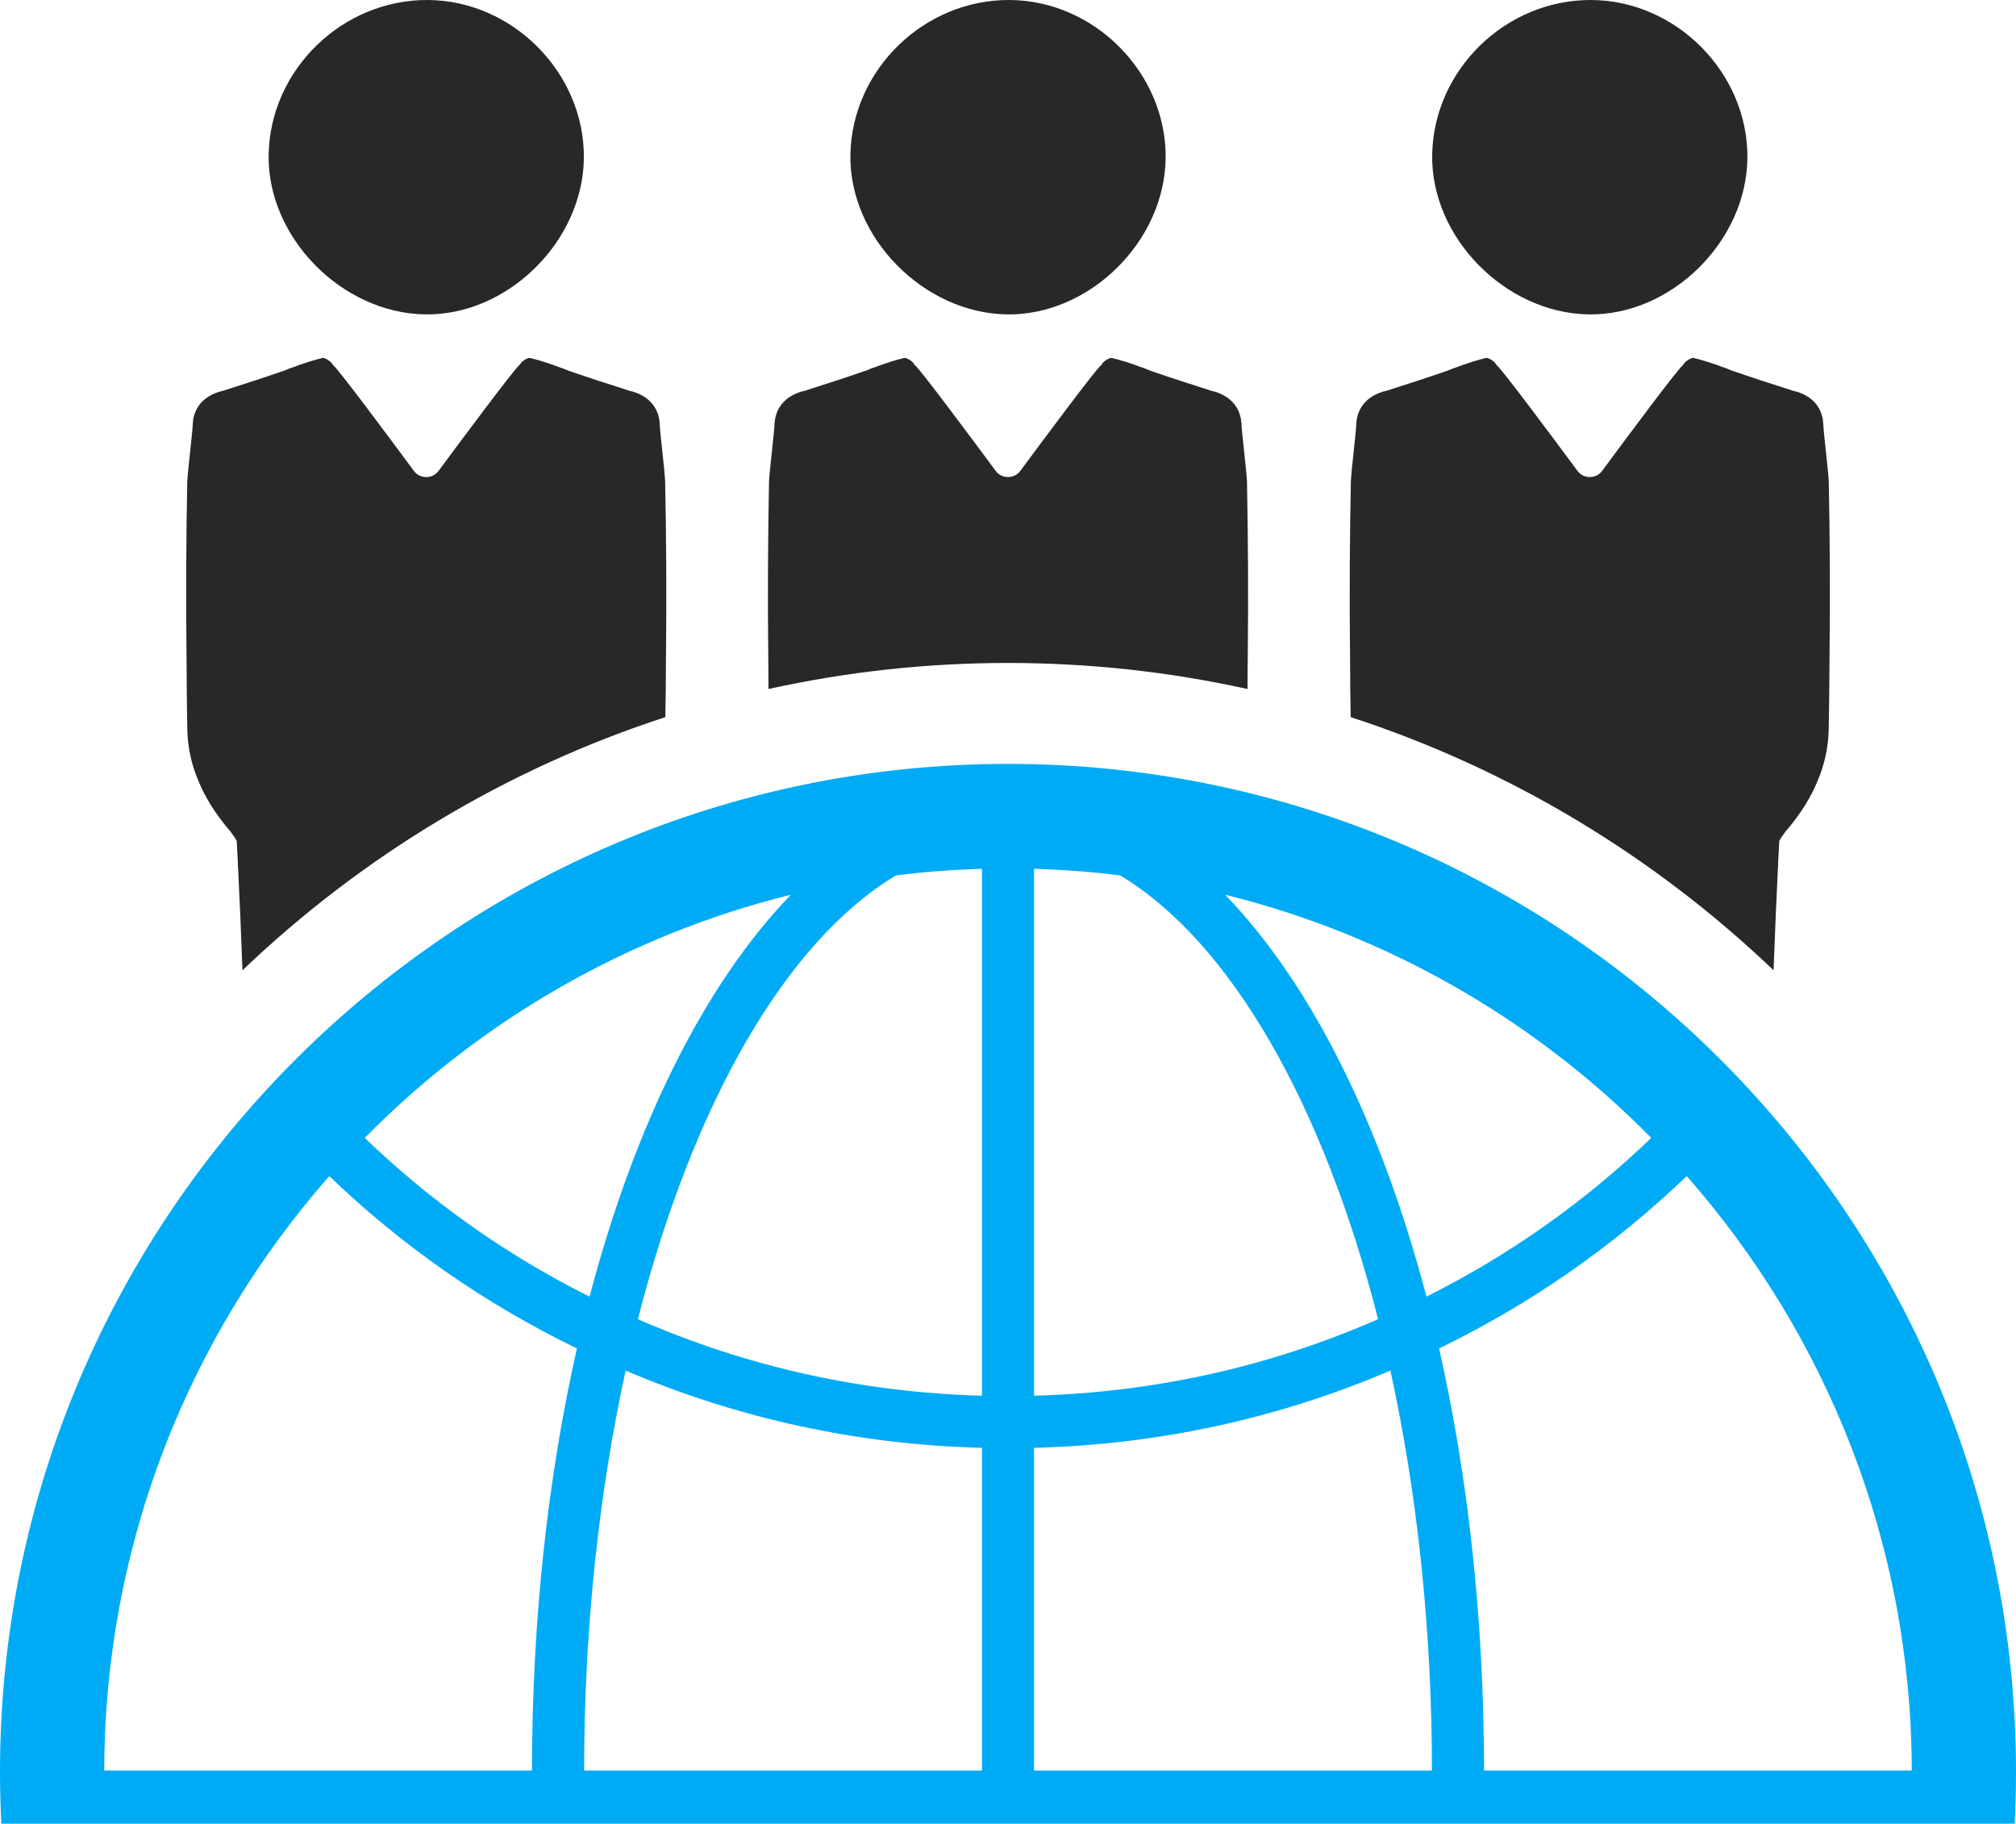
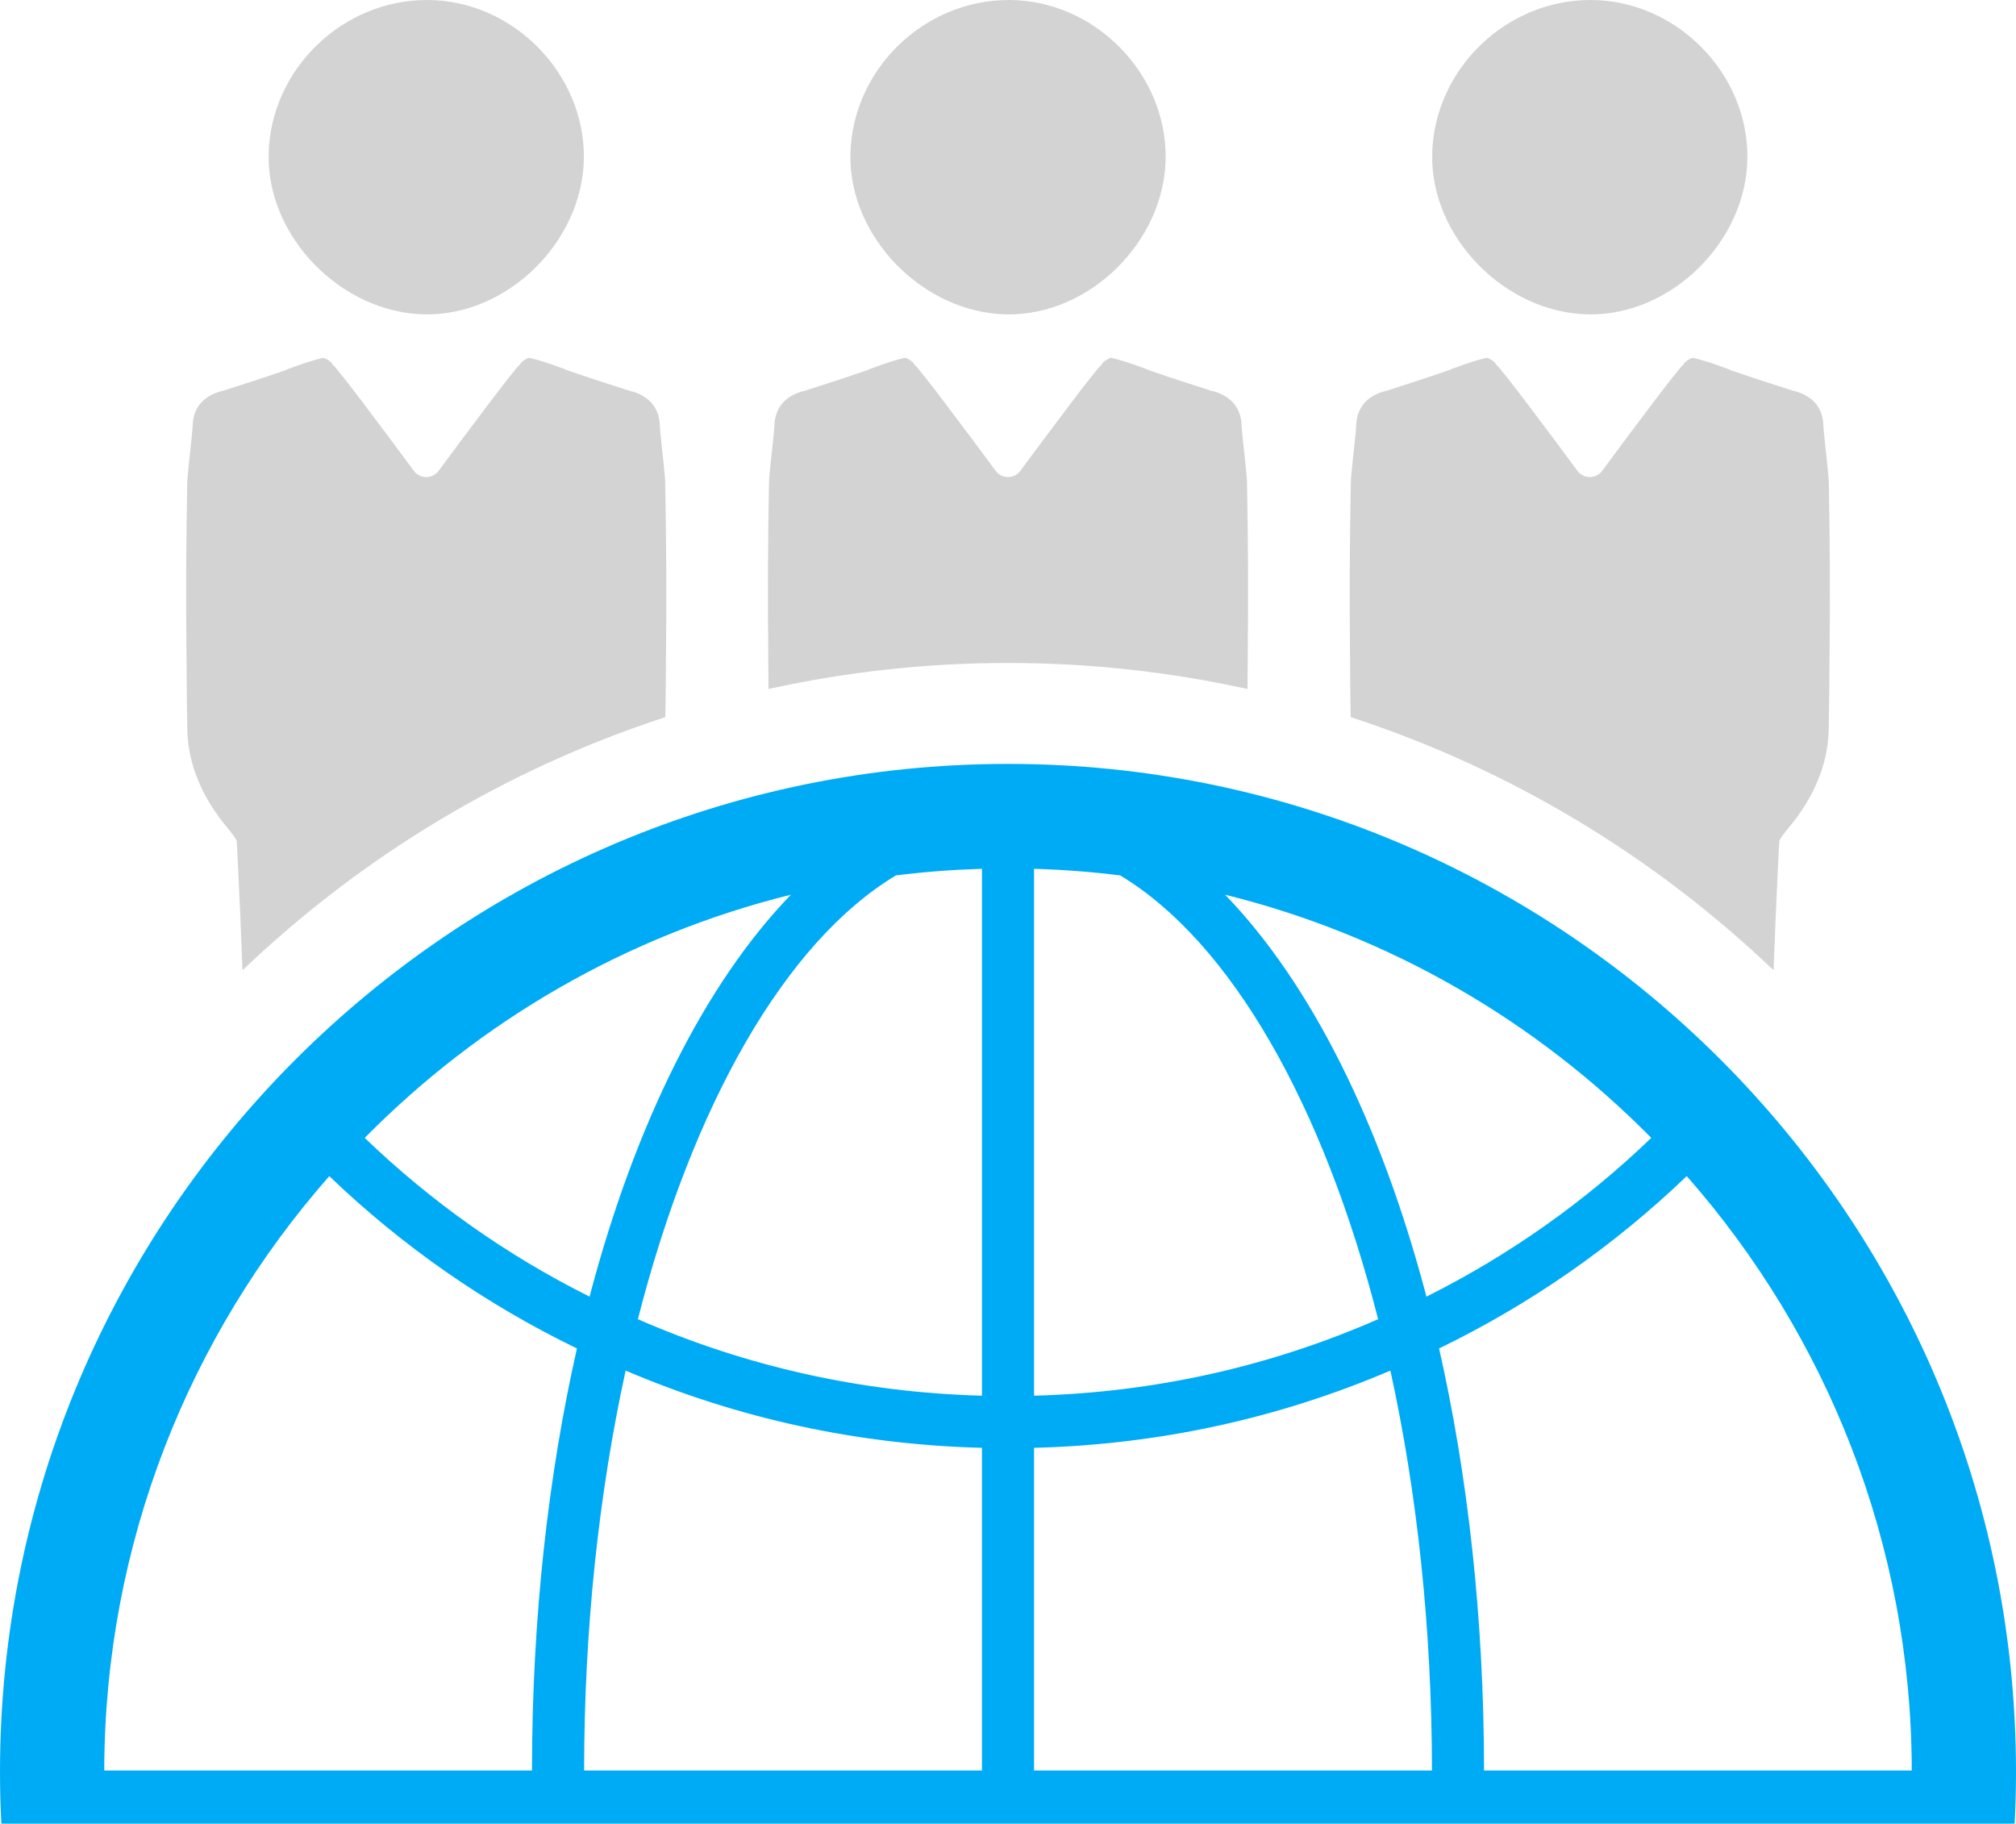
<svg xmlns="http://www.w3.org/2000/svg" id="Layer_2" data-name="Layer 2" viewBox="0 0 123.054 111.319">
  <g id="Color" fill="#00ABF6">
    <path d="M61.527,46.629C27.599,46.629,0,74.232,0,108.16c0,1.06.029,2.111.082,3.159h122.89c.053-1.047.082-2.099.082-3.159,0-33.928-27.599-61.531-61.527-61.531ZM48.276,54.614c-5.229,5.41-9.509,13.953-12.29,24.535-5.044-2.522-9.645-5.767-13.723-9.69,7.032-7.135,15.987-12.364,26.013-14.845ZM32.47,108.074H6.363c.025-13.892,5.212-26.584,13.736-36.282,4.477,4.297,9.55,7.821,15.116,10.52-1.758,7.763-2.74,16.484-2.744,25.763ZM59.938,108.074h-24.284c.004-8.737.916-17.014,2.534-24.411,6.88,2.937,14.179,4.518,21.749,4.715v19.696ZM59.938,85.195c-7.315-.197-14.364-1.766-21.002-4.67,3.352-13.115,9-23.027,15.748-27.089,1.725-.218,3.479-.349,5.254-.403v32.162ZM100.791,69.459c-4.075,3.919-8.675,7.163-13.723,9.69-2.781-10.581-7.061-19.125-12.29-24.535,10.027,2.481,18.981,7.71,26.013,14.845ZM63.117,53.033c1.774.053,3.528.185,5.258.403,6.745,4.062,12.397,13.974,15.744,27.089-6.63,2.904-13.682,4.473-21.002,4.67v-32.162ZM63.117,108.074v-19.696c7.574-.197,14.873-1.779,21.75-4.715,1.622,7.398,2.53,15.674,2.538,24.411h-24.288ZM90.584,108.074c-.004-9.279-.986-17.999-2.744-25.763,5.57-2.703,10.639-6.227,15.116-10.52,8.523,9.698,13.711,22.39,13.736,36.282h-26.108Z" />
  </g>
  <g id="Grey" fill="#282828">
-     <path d="M25.931,19.19c5.043.09,9.656-4.449,9.707-9.546C35.689,4.472,31.31.035,26.127,0c-5.227-.035-9.64,4.249-9.73,9.448-.086,5.023,4.441,9.652,9.534,9.742Z" />
-     <path d="M40.648,40.39c0,1.097-.016,2.222-.037,3.385-9.76,3.179-18.554,8.519-25.812,15.453-.074-2.087-.164-4.165-.263-6.198-.016-.131-.016-.242-.016-.374-.021-.464-.045-.879-.07-1.327-.086-.172-.218-.353-.353-.526-.021-.045-.062-.09-.086-.111-.863-1.015-1.503-2.029-1.918-3.068-.419-.99-.641-2.05-.661-3.13-.02-1.417-.045-2.781-.045-4.103-.045-4.038-.025-7.611.045-11.029.021-.378.111-1.191.197-2.013.066-.637.136-1.232.136-1.475.037-.665.349-1.569,1.631-1.967l.177-.041c1.257-.398,2.559-.822,3.684-1.212.086-.025.242-.086.394-.156.201-.066.398-.136.616-.222.378-.131.801-.267,1.13-.353.111-.021.197-.045.267-.07h.107c.152.049.283.136.419.247.045.045.086.107.131.177.255.152,3.454,4.453,4.937,6.461.193.259.477.386.76.382.283.004.567-.123.756-.382,1.487-2.009,4.687-6.309,4.941-6.461.045-.07.086-.131.131-.177.131-.111.267-.197.415-.247h.111c.07.025.156.049.267.07.329.086.752.222,1.125.353.222.086.419.156.62.222.152.07.308.131.394.156,1.126.39,2.428.813,3.684,1.212l.177.041c1.278.398,1.59,1.302,1.631,1.967,0,.242.07.838.136,1.475.086.822.177,1.635.193,2.013.07,3.418.095,6.991.049,11.029Z" />
-     <path d="M61.442,19.19c5.043.09,9.656-4.449,9.707-9.546C71.199,4.472,66.821.035,61.637,0c-5.227-.035-9.64,4.249-9.73,9.448-.086,5.023,4.441,9.652,9.534,9.742Z" />
-     <path d="M76.158,40.39c0,.546-.004,1.105-.012,1.668-4.707-1.039-9.599-1.59-14.619-1.59s-9.912.55-14.619,1.59c-.008-.563-.012-1.121-.012-1.668-.045-4.038-.021-7.611.045-11.029.02-.378.111-1.191.197-2.013.066-.637.136-1.232.136-1.475.041-.665.353-1.569,1.631-1.967l.177-.041c1.257-.398,2.559-.822,3.684-1.212.086-.025.242-.086.394-.156.201-.066.399-.136.62-.222.374-.131.797-.267,1.126-.353.111-.021.197-.045.267-.07h.111c.148.049.283.136.415.247.045.045.086.107.131.177.255.152,3.454,4.453,4.941,6.461.189.259.472.386.756.382.283.004.567-.123.756-.382,1.487-2.009,4.687-6.309,4.941-6.461.045-.07.086-.131.132-.177.136-.111.267-.197.415-.247h.111c.07.025.156.049.267.07.329.086.752.222,1.13.353.218.086.415.156.616.222.152.07.308.131.394.156,1.125.39,2.428.813,3.684,1.212l.177.041c1.277.398,1.59,1.302,1.631,1.967,0,.242.07.838.136,1.475.086.822.177,1.635.197,2.013.066,3.418.09,6.991.045,11.029Z" />
-     <path d="M96.952,19.19c5.043.09,9.656-4.449,9.707-9.546C106.709,4.472,102.331.035,97.148,0c-5.227-.035-9.64,4.249-9.73,9.448-.086,5.023,4.441,9.652,9.535,9.742Z" />
-     <path d="M111.668,40.39c0,1.323-.025,2.686-.045,4.103-.021,1.08-.242,2.14-.661,3.13-.415,1.039-1.056,2.054-1.918,3.068-.025.021-.066.066-.086.111-.135.173-.267.353-.353.526-.025.448-.045.863-.07,1.327,0,.131,0,.242-.016.374-.095,2.033-.189,4.112-.263,6.198-7.258-6.934-16.052-12.273-25.812-15.453-.021-1.162-.037-2.288-.037-3.385-.045-4.038-.021-7.611.049-11.029.016-.378.107-1.191.193-2.013.066-.637.136-1.232.136-1.475.041-.665.353-1.569,1.631-1.967l.181-.041c1.253-.398,2.555-.822,3.68-1.212.086-.025.242-.086.394-.156.201-.066.398-.136.62-.222.374-.131.797-.267,1.126-.353.111-.021.197-.045.267-.07h.111c.148.049.283.136.415.247.045.045.086.107.131.177.255.152,3.454,4.453,4.941,6.461.189.259.472.386.756.382.283.004.567-.123.76-.382,1.483-2.009,4.683-6.309,4.937-6.461.045-.07.086-.131.131-.177.136-.111.267-.197.419-.247h.107c.07.025.156.049.267.07.329.086.752.222,1.13.353.218.086.415.156.616.222.152.07.308.131.394.156,1.13.39,2.428.813,3.685,1.212l.177.041c1.282.398,1.594,1.302,1.631,1.967,0,.242.07.838.136,1.475.086.822.177,1.635.197,2.013.07,3.418.09,6.991.045,11.029Z" />
+     <path d="M25.931,19.19c5.043.09,9.656-4.449,9.707-9.546C35.689,4.472,31.31.035,26.127,0c-5.227-.035-9.64,4.249-9.73,9.448-.086,5.023,4.441,9.652,9.534,9.742Z" fill="#D3D3D3" />
+     <path d="M40.648,40.39c0,1.097-.016,2.222-.037,3.385-9.76,3.179-18.554,8.519-25.812,15.453-.074-2.087-.164-4.165-.263-6.198-.016-.131-.016-.242-.016-.374-.021-.464-.045-.879-.07-1.327-.086-.172-.218-.353-.353-.526-.021-.045-.062-.09-.086-.111-.863-1.015-1.503-2.029-1.918-3.068-.419-.99-.641-2.05-.661-3.13-.02-1.417-.045-2.781-.045-4.103-.045-4.038-.025-7.611.045-11.029.021-.378.111-1.191.197-2.013.066-.637.136-1.232.136-1.475.037-.665.349-1.569,1.631-1.967l.177-.041c1.257-.398,2.559-.822,3.684-1.212.086-.025.242-.086.394-.156.201-.066.398-.136.616-.222.378-.131.801-.267,1.13-.353.111-.021.197-.045.267-.07h.107c.152.049.283.136.419.247.045.045.086.107.131.177.255.152,3.454,4.453,4.937,6.461.193.259.477.386.76.382.283.004.567-.123.756-.382,1.487-2.009,4.687-6.309,4.941-6.461.045-.07.086-.131.131-.177.131-.111.267-.197.415-.247h.111c.07.025.156.049.267.07.329.086.752.222,1.125.353.222.086.419.156.62.222.152.07.308.131.394.156,1.126.39,2.428.813,3.684,1.212l.177.041c1.278.398,1.59,1.302,1.631,1.967,0,.242.07.838.136,1.475.086.822.177,1.635.193,2.013.07,3.418.095,6.991.049,11.029Z" fill="#D3D3D3" />
+     <path d="M61.442,19.19c5.043.09,9.656-4.449,9.707-9.546C71.199,4.472,66.821.035,61.637,0c-5.227-.035-9.64,4.249-9.73,9.448-.086,5.023,4.441,9.652,9.534,9.742Z" fill="#D3D3D3" />
+     <path d="M76.158,40.39c0,.546-.004,1.105-.012,1.668-4.707-1.039-9.599-1.59-14.619-1.59s-9.912.55-14.619,1.59c-.008-.563-.012-1.121-.012-1.668-.045-4.038-.021-7.611.045-11.029.02-.378.111-1.191.197-2.013.066-.637.136-1.232.136-1.475.041-.665.353-1.569,1.631-1.967l.177-.041c1.257-.398,2.559-.822,3.684-1.212.086-.025.242-.086.394-.156.201-.066.399-.136.62-.222.374-.131.797-.267,1.126-.353.111-.021.197-.045.267-.07h.111c.148.049.283.136.415.247.045.045.086.107.131.177.255.152,3.454,4.453,4.941,6.461.189.259.472.386.756.382.283.004.567-.123.756-.382,1.487-2.009,4.687-6.309,4.941-6.461.045-.07.086-.131.132-.177.136-.111.267-.197.415-.247h.111c.07.025.156.049.267.07.329.086.752.222,1.13.353.218.086.415.156.616.222.152.07.308.131.394.156,1.125.39,2.428.813,3.684,1.212l.177.041c1.277.398,1.59,1.302,1.631,1.967,0,.242.07.838.136,1.475.086.822.177,1.635.197,2.013.066,3.418.09,6.991.045,11.029Z" fill="#D3D3D3" />
+     <path d="M96.952,19.19c5.043.09,9.656-4.449,9.707-9.546C106.709,4.472,102.331.035,97.148,0c-5.227-.035-9.64,4.249-9.73,9.448-.086,5.023,4.441,9.652,9.535,9.742Z" fill="#D3D3D3" />
+     <path d="M111.668,40.39c0,1.323-.025,2.686-.045,4.103-.021,1.08-.242,2.14-.661,3.13-.415,1.039-1.056,2.054-1.918,3.068-.025.021-.066.066-.086.111-.135.173-.267.353-.353.526-.025.448-.045.863-.07,1.327,0,.131,0,.242-.016.374-.095,2.033-.189,4.112-.263,6.198-7.258-6.934-16.052-12.273-25.812-15.453-.021-1.162-.037-2.288-.037-3.385-.045-4.038-.021-7.611.049-11.029.016-.378.107-1.191.193-2.013.066-.637.136-1.232.136-1.475.041-.665.353-1.569,1.631-1.967l.181-.041c1.253-.398,2.555-.822,3.68-1.212.086-.025.242-.086.394-.156.201-.066.398-.136.62-.222.374-.131.797-.267,1.126-.353.111-.021.197-.045.267-.07h.111c.148.049.283.136.415.247.045.045.086.107.131.177.255.152,3.454,4.453,4.941,6.461.189.259.472.386.756.382.283.004.567-.123.76-.382,1.483-2.009,4.683-6.309,4.937-6.461.045-.07.086-.131.131-.177.136-.111.267-.197.419-.247h.107c.07.025.156.049.267.07.329.086.752.222,1.13.353.218.086.415.156.616.222.152.07.308.131.394.156,1.13.39,2.428.813,3.685,1.212l.177.041c1.282.398,1.594,1.302,1.631,1.967,0,.242.07.838.136,1.475.086.822.177,1.635.197,2.013.07,3.418.09,6.991.045,11.029Z" fill="#D3D3D3" />
  </g>
</svg>
